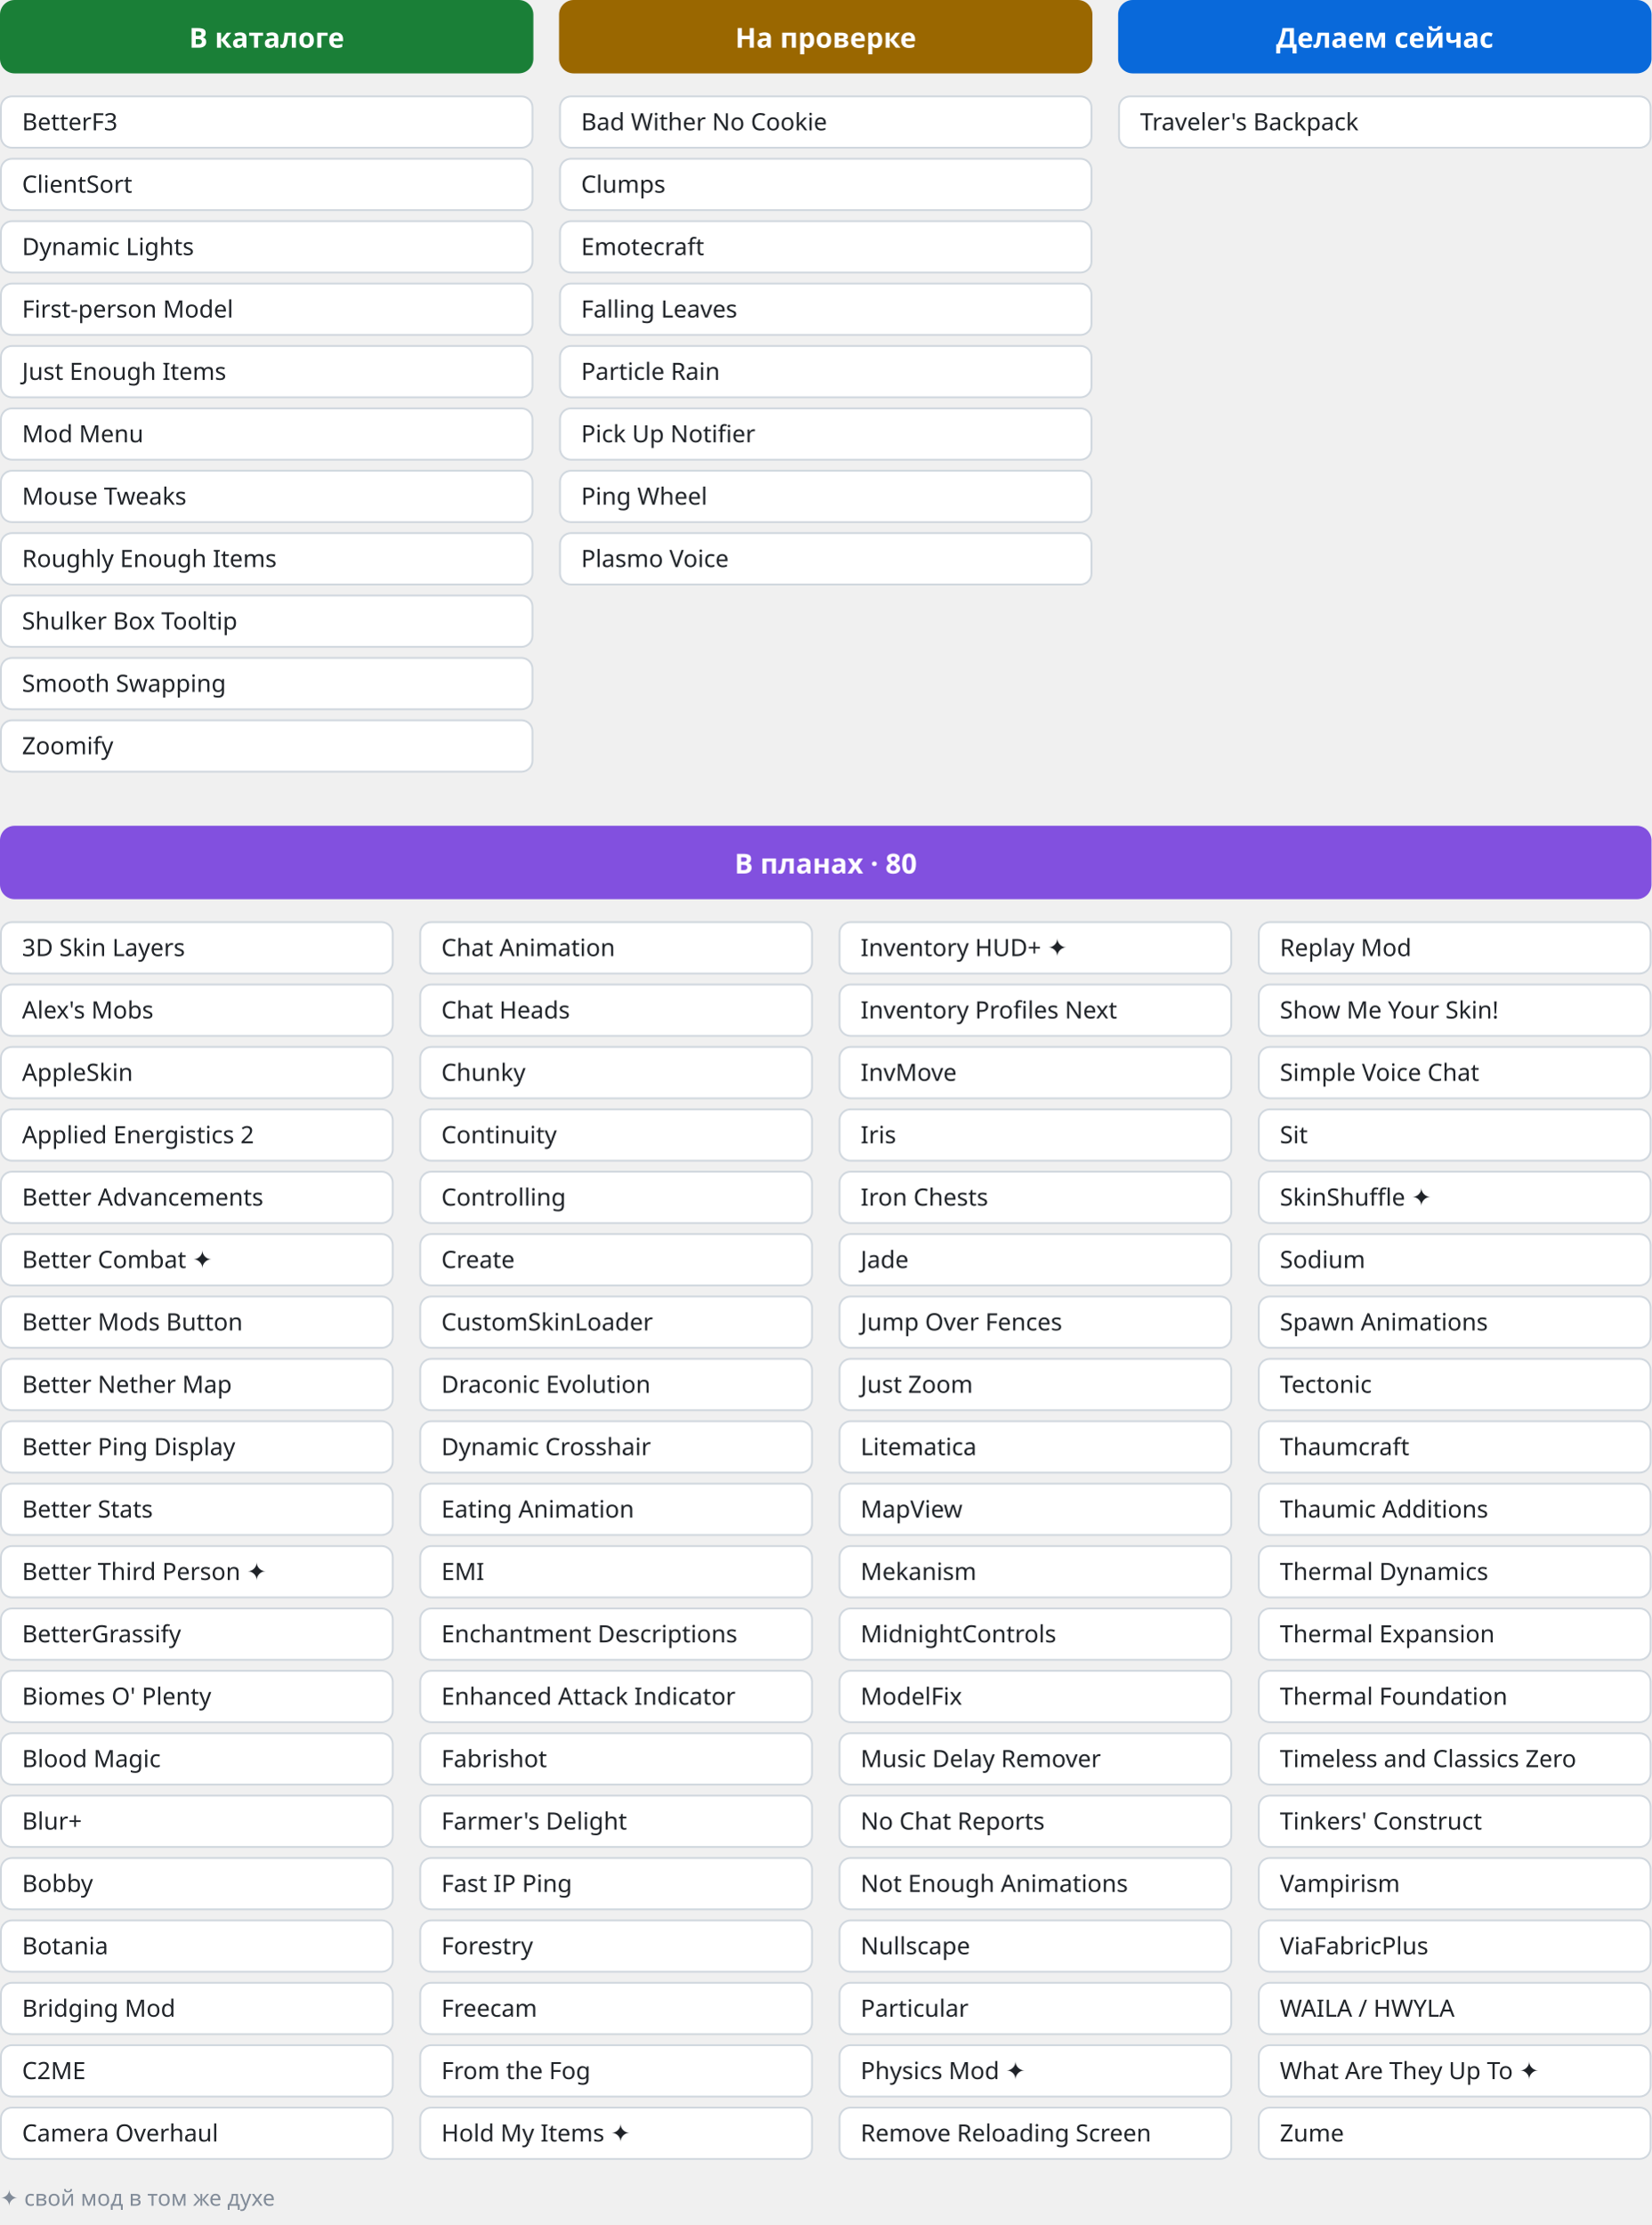
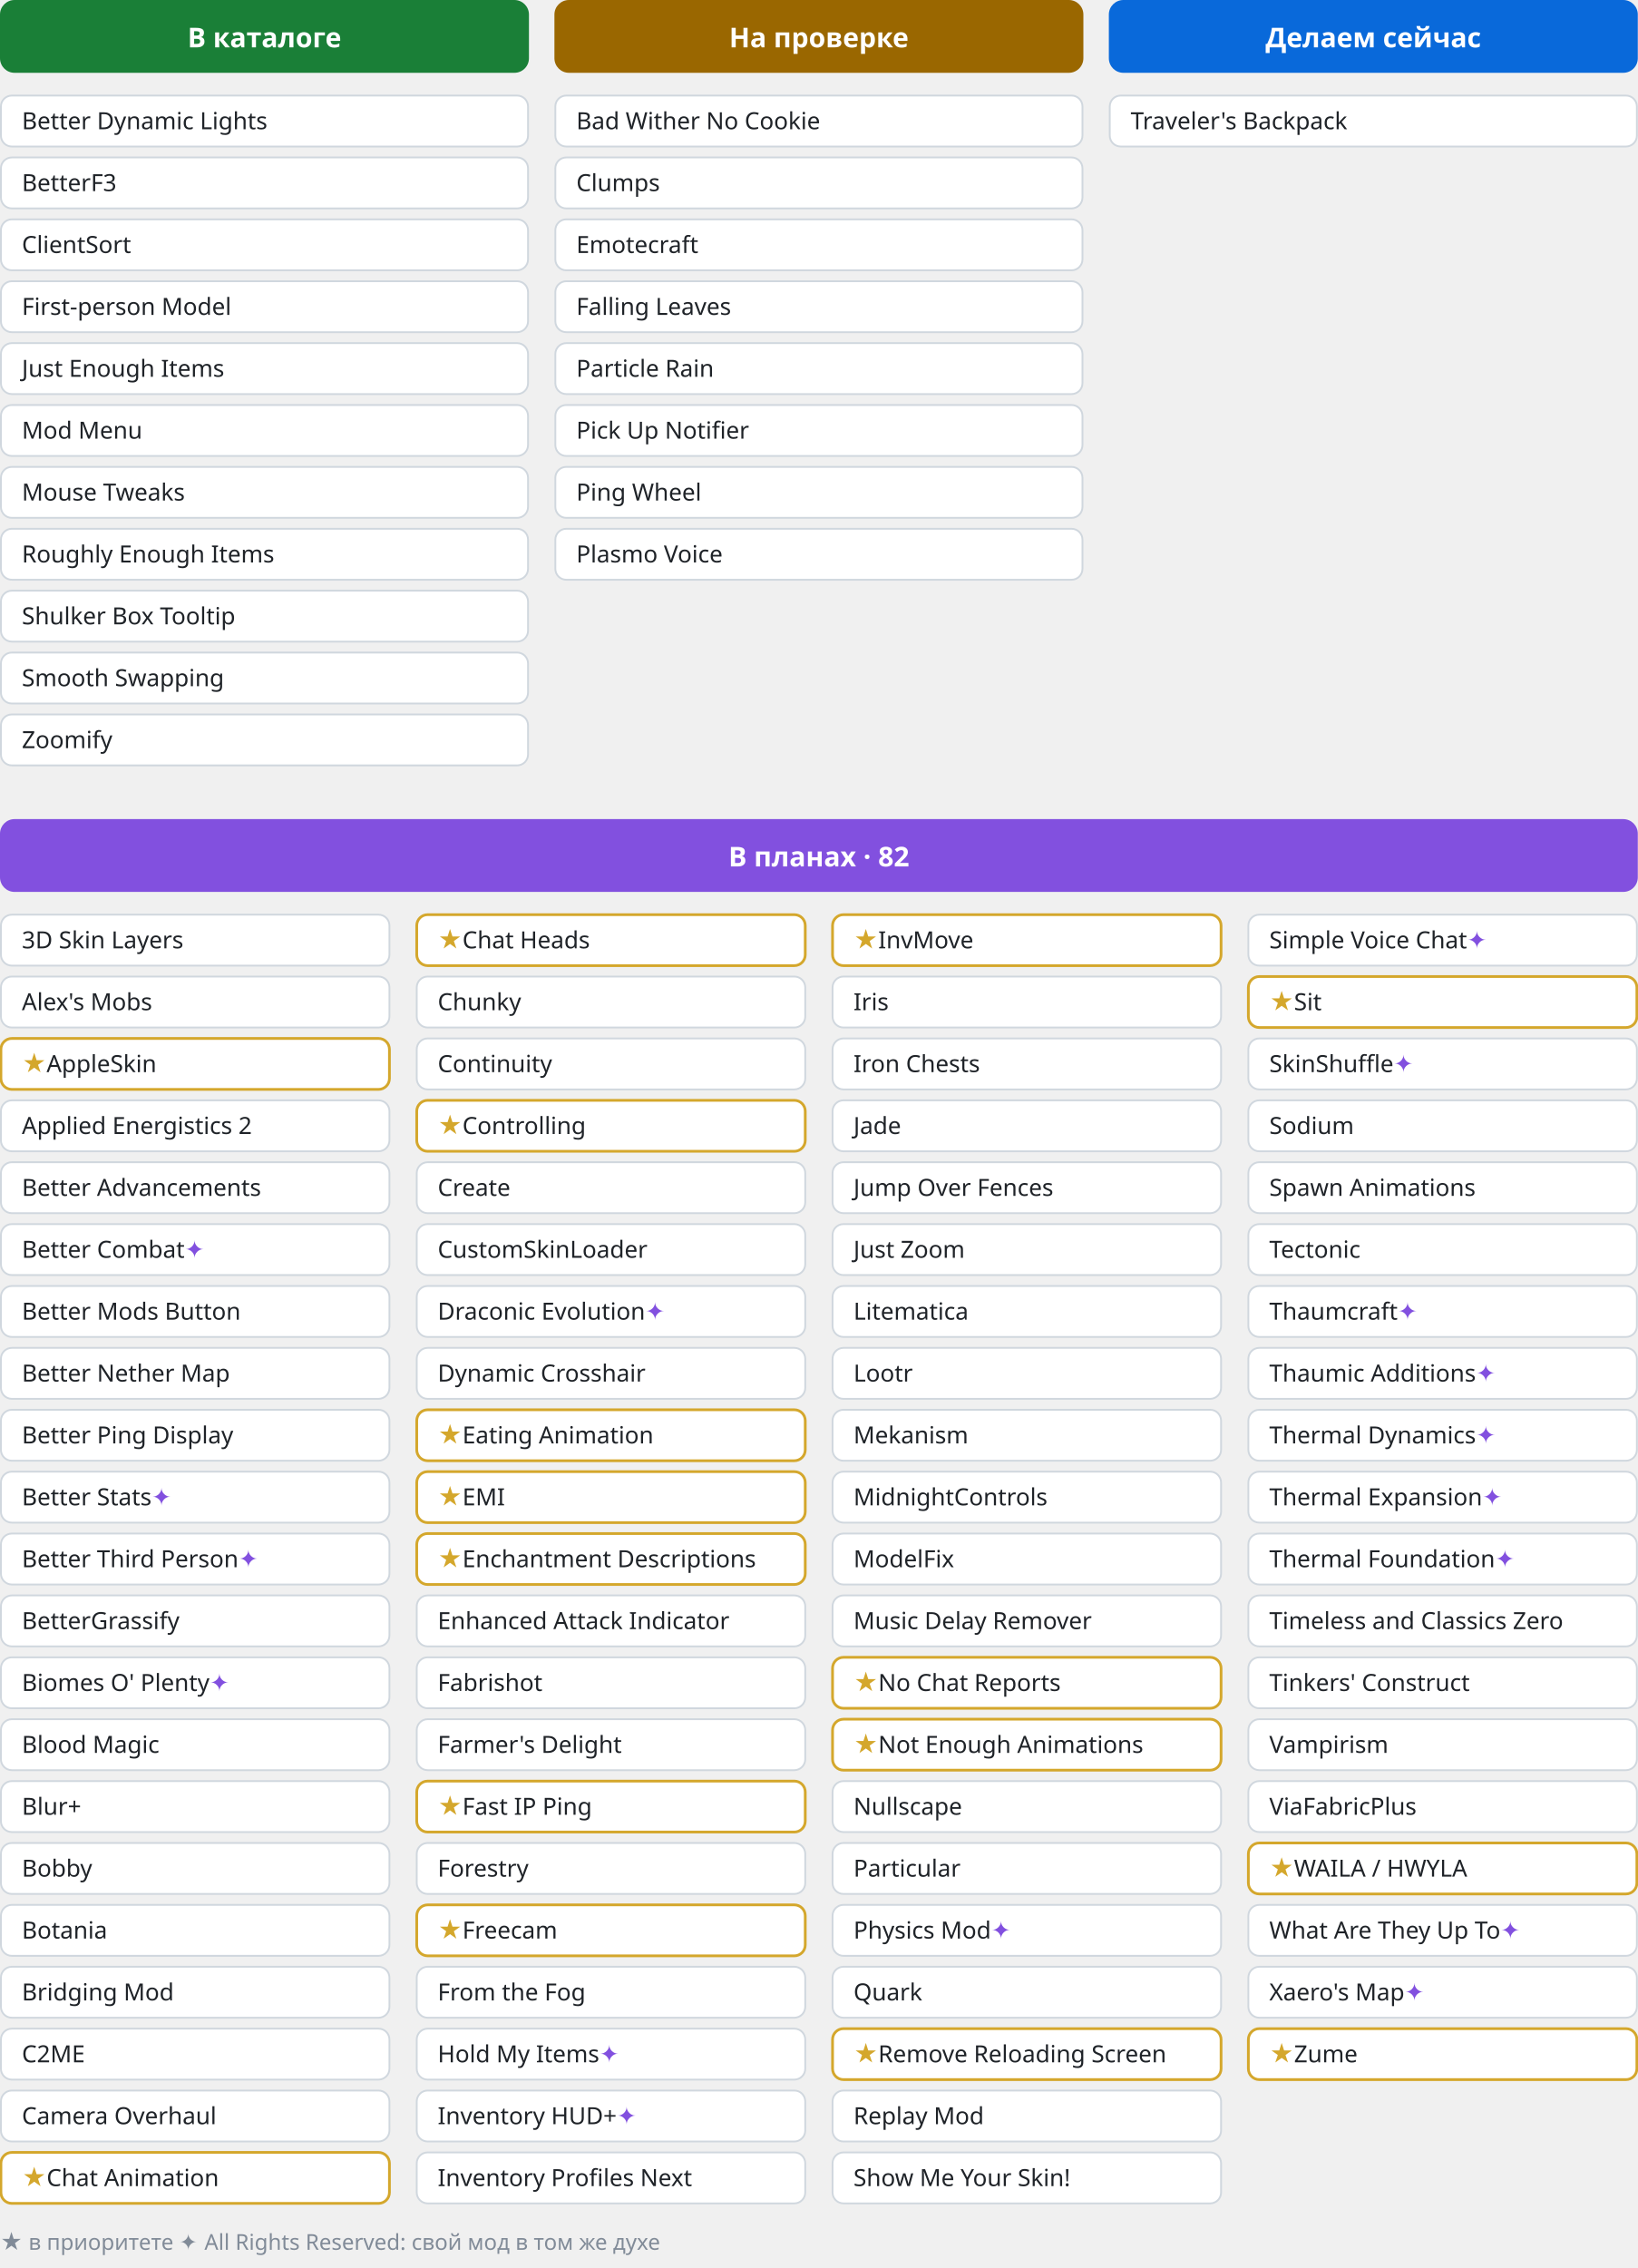
- <svg xmlns="http://www.w3.org/2000/svg" viewBox="0 0 900 1212" width="900" height="1212" role="img">
+ <svg xmlns="http://www.w3.org/2000/svg" viewBox="0 0 900 1246" width="900" height="1246" role="img">
  <style>
.bg{fill:#FFFFFF;stroke:#D0D7DE}.n{fill:#1F2328}.d{fill:#59636E}.a{fill:#818B98}
@media (prefers-color-scheme: dark){.bg{fill:#151B23;stroke:#3D444D}.n{fill:#F0F6FC}.d{fill:#9198A1}.a{fill:#6E7681}}
text{font-family:-apple-system,BlinkMacSystemFont,"Segoe UI","Noto Sans",Helvetica,Arial,sans-serif}
</style>
  <rect x="0" y="0" width="290.667" height="40" rx="8" fill="#1A7F37" />
  <text x="145.333" y="26" font-size="15" font-weight="600" fill="#fff" text-anchor="middle">В каталоге</text>
  <rect class="bg" x="0.5" y="52.5" width="289.667" height="28" rx="6" />
-   <text class="n" x="12" y="71" font-size="13">BetterF3</text>
+   <text class="n" x="12" y="71" font-size="13">Better Dynamic Lights</text>
  <rect class="bg" x="0.5" y="86.5" width="289.667" height="28" rx="6" />
-   <text class="n" x="12" y="105" font-size="13">ClientSort</text>
+   <text class="n" x="12" y="105" font-size="13">BetterF3</text>
  <rect class="bg" x="0.5" y="120.5" width="289.667" height="28" rx="6" />
-   <text class="n" x="12" y="139" font-size="13">Dynamic Lights</text>
+   <text class="n" x="12" y="139" font-size="13">ClientSort</text>
  <rect class="bg" x="0.5" y="154.5" width="289.667" height="28" rx="6" />
  <text class="n" x="12" y="173" font-size="13">First-person Model</text>
  <rect class="bg" x="0.5" y="188.5" width="289.667" height="28" rx="6" />
  <text class="n" x="12" y="207" font-size="13">Just Enough Items</text>
  <rect class="bg" x="0.5" y="222.5" width="289.667" height="28" rx="6" />
  <text class="n" x="12" y="241" font-size="13">Mod Menu</text>
  <rect class="bg" x="0.5" y="256.5" width="289.667" height="28" rx="6" />
  <text class="n" x="12" y="275" font-size="13">Mouse Tweaks</text>
  <rect class="bg" x="0.5" y="290.5" width="289.667" height="28" rx="6" />
  <text class="n" x="12" y="309" font-size="13">Roughly Enough Items</text>
  <rect class="bg" x="0.5" y="324.5" width="289.667" height="28" rx="6" />
  <text class="n" x="12" y="343" font-size="13">Shulker Box Tooltip</text>
  <rect class="bg" x="0.5" y="358.5" width="289.667" height="28" rx="6" />
  <text class="n" x="12" y="377" font-size="13">Smooth Swapping</text>
  <rect class="bg" x="0.5" y="392.5" width="289.667" height="28" rx="6" />
  <text class="n" x="12" y="411" font-size="13">Zoomify</text>
  <rect x="304.667" y="0" width="290.667" height="40" rx="8" fill="#9A6700" />
  <text x="450" y="26" font-size="15" font-weight="600" fill="#fff" text-anchor="middle">На проверке</text>
  <rect class="bg" x="305.167" y="52.5" width="289.667" height="28" rx="6" />
  <text class="n" x="316.667" y="71" font-size="13">Bad Wither No Cookie</text>
  <rect class="bg" x="305.167" y="86.5" width="289.667" height="28" rx="6" />
  <text class="n" x="316.667" y="105" font-size="13">Clumps</text>
  <rect class="bg" x="305.167" y="120.5" width="289.667" height="28" rx="6" />
  <text class="n" x="316.667" y="139" font-size="13">Emotecraft</text>
  <rect class="bg" x="305.167" y="154.5" width="289.667" height="28" rx="6" />
  <text class="n" x="316.667" y="173" font-size="13">Falling Leaves</text>
  <rect class="bg" x="305.167" y="188.5" width="289.667" height="28" rx="6" />
  <text class="n" x="316.667" y="207" font-size="13">Particle Rain</text>
  <rect class="bg" x="305.167" y="222.5" width="289.667" height="28" rx="6" />
  <text class="n" x="316.667" y="241" font-size="13">Pick Up Notifier</text>
  <rect class="bg" x="305.167" y="256.5" width="289.667" height="28" rx="6" />
  <text class="n" x="316.667" y="275" font-size="13">Ping Wheel</text>
  <rect class="bg" x="305.167" y="290.5" width="289.667" height="28" rx="6" />
  <text class="n" x="316.667" y="309" font-size="13">Plasmo Voice</text>
  <rect x="609.333" y="0" width="290.667" height="40" rx="8" fill="#0969DA" />
  <text x="754.667" y="26" font-size="15" font-weight="600" fill="#fff" text-anchor="middle">Делаем сейчас</text>
  <rect class="bg" x="609.833" y="52.5" width="289.667" height="28" rx="6" />
  <text class="n" x="621.333" y="71" font-size="13">Traveler's Backpack</text>
  <rect x="0" y="450" width="900" height="40" rx="8" fill="#8250DF" />
-   <text x="450" y="476" font-size="15" font-weight="600" fill="#fff" text-anchor="middle">В планах · 80</text>
+   <text x="450" y="476" font-size="15" font-weight="600" fill="#fff" text-anchor="middle">В планах · 82</text>
  <rect class="bg" x="0.5" y="502.5" width="213.5" height="28" rx="6" />
  <text class="n" x="12" y="521" font-size="13">3D Skin Layers</text>
  <rect class="bg" x="0.5" y="536.5" width="213.5" height="28" rx="6" />
  <text class="n" x="12" y="555" font-size="13">Alex's Mobs</text>
-   <rect class="bg" x="0.5" y="570.5" width="213.5" height="28" rx="6" />
-   <text class="n" x="12" y="589" font-size="13">AppleSkin</text>
+   <rect class="bg" x="0.5" y="570.5" width="213.5" height="28" rx="6" style="stroke:#D4A72C;stroke-width:1.5" />
+   <text class="n" x="12" y="589" font-size="13">
+     <tspan fill="#D4A72C">★ </tspan>AppleSkin</text>
  <rect class="bg" x="0.5" y="604.5" width="213.5" height="28" rx="6" />
  <text class="n" x="12" y="623" font-size="13">Applied Energistics 2</text>
  <rect class="bg" x="0.5" y="638.5" width="213.5" height="28" rx="6" />
  <text class="n" x="12" y="657" font-size="13">Better Advancements</text>
  <rect class="bg" x="0.5" y="672.5" width="213.5" height="28" rx="6" />
-   <text class="n" x="12" y="691" font-size="13">Better Combat ✦</text>
+   <text class="n" x="12" y="691" font-size="13">Better Combat<tspan fill="#8250DF"> ✦</tspan>
+   </text>
  <rect class="bg" x="0.5" y="706.5" width="213.5" height="28" rx="6" />
  <text class="n" x="12" y="725" font-size="13">Better Mods Button</text>
  <rect class="bg" x="0.5" y="740.5" width="213.5" height="28" rx="6" />
  <text class="n" x="12" y="759" font-size="13">Better Nether Map</text>
  <rect class="bg" x="0.5" y="774.5" width="213.5" height="28" rx="6" />
  <text class="n" x="12" y="793" font-size="13">Better Ping Display</text>
  <rect class="bg" x="0.5" y="808.5" width="213.5" height="28" rx="6" />
-   <text class="n" x="12" y="827" font-size="13">Better Stats</text>
+   <text class="n" x="12" y="827" font-size="13">Better Stats<tspan fill="#8250DF"> ✦</tspan>
+   </text>
  <rect class="bg" x="0.5" y="842.5" width="213.5" height="28" rx="6" />
-   <text class="n" x="12" y="861" font-size="13">Better Third Person ✦</text>
+   <text class="n" x="12" y="861" font-size="13">Better Third Person<tspan fill="#8250DF"> ✦</tspan>
+   </text>
  <rect class="bg" x="0.5" y="876.5" width="213.5" height="28" rx="6" />
  <text class="n" x="12" y="895" font-size="13">BetterGrassify</text>
  <rect class="bg" x="0.5" y="910.5" width="213.5" height="28" rx="6" />
-   <text class="n" x="12" y="929" font-size="13">Biomes O' Plenty</text>
+   <text class="n" x="12" y="929" font-size="13">Biomes O' Plenty<tspan fill="#8250DF"> ✦</tspan>
+   </text>
  <rect class="bg" x="0.5" y="944.5" width="213.5" height="28" rx="6" />
  <text class="n" x="12" y="963" font-size="13">Blood Magic</text>
  <rect class="bg" x="0.5" y="978.5" width="213.5" height="28" rx="6" />
  <text class="n" x="12" y="997" font-size="13">Blur+</text>
  <rect class="bg" x="0.5" y="1012.5" width="213.5" height="28" rx="6" />
  <text class="n" x="12" y="1031" font-size="13">Bobby</text>
  <rect class="bg" x="0.5" y="1046.5" width="213.5" height="28" rx="6" />
  <text class="n" x="12" y="1065" font-size="13">Botania</text>
  <rect class="bg" x="0.5" y="1080.5" width="213.5" height="28" rx="6" />
  <text class="n" x="12" y="1099" font-size="13">Bridging Mod</text>
  <rect class="bg" x="0.5" y="1114.5" width="213.5" height="28" rx="6" />
  <text class="n" x="12" y="1133" font-size="13">C2ME</text>
  <rect class="bg" x="0.5" y="1148.5" width="213.5" height="28" rx="6" />
  <text class="n" x="12" y="1167" font-size="13">Camera Overhaul</text>
-   <rect class="bg" x="229" y="502.5" width="213.5" height="28" rx="6" />
-   <text class="n" x="240.5" y="521" font-size="13">Chat Animation</text>
+   <rect class="bg" x="0.5" y="1182.5" width="213.5" height="28" rx="6" style="stroke:#D4A72C;stroke-width:1.5" />
+   <text class="n" x="12" y="1201" font-size="13">
+     <tspan fill="#D4A72C">★ </tspan>Chat Animation</text>
+   <rect class="bg" x="229" y="502.5" width="213.5" height="28" rx="6" style="stroke:#D4A72C;stroke-width:1.5" />
+   <text class="n" x="240.5" y="521" font-size="13">
+     <tspan fill="#D4A72C">★ </tspan>Chat Heads</text>
  <rect class="bg" x="229" y="536.5" width="213.5" height="28" rx="6" />
-   <text class="n" x="240.5" y="555" font-size="13">Chat Heads</text>
+   <text class="n" x="240.5" y="555" font-size="13">Chunky</text>
  <rect class="bg" x="229" y="570.5" width="213.5" height="28" rx="6" />
-   <text class="n" x="240.5" y="589" font-size="13">Chunky</text>
-   <rect class="bg" x="229" y="604.5" width="213.5" height="28" rx="6" />
-   <text class="n" x="240.5" y="623" font-size="13">Continuity</text>
+   <text class="n" x="240.5" y="589" font-size="13">Continuity</text>
+   <rect class="bg" x="229" y="604.5" width="213.5" height="28" rx="6" style="stroke:#D4A72C;stroke-width:1.5" />
+   <text class="n" x="240.5" y="623" font-size="13">
+     <tspan fill="#D4A72C">★ </tspan>Controlling</text>
  <rect class="bg" x="229" y="638.5" width="213.5" height="28" rx="6" />
-   <text class="n" x="240.5" y="657" font-size="13">Controlling</text>
+   <text class="n" x="240.5" y="657" font-size="13">Create</text>
  <rect class="bg" x="229" y="672.5" width="213.5" height="28" rx="6" />
-   <text class="n" x="240.5" y="691" font-size="13">Create</text>
+   <text class="n" x="240.5" y="691" font-size="13">CustomSkinLoader</text>
  <rect class="bg" x="229" y="706.5" width="213.5" height="28" rx="6" />
-   <text class="n" x="240.5" y="725" font-size="13">CustomSkinLoader</text>
+   <text class="n" x="240.5" y="725" font-size="13">Draconic Evolution<tspan fill="#8250DF"> ✦</tspan>
+   </text>
  <rect class="bg" x="229" y="740.5" width="213.5" height="28" rx="6" />
-   <text class="n" x="240.5" y="759" font-size="13">Draconic Evolution</text>
-   <rect class="bg" x="229" y="774.5" width="213.5" height="28" rx="6" />
-   <text class="n" x="240.5" y="793" font-size="13">Dynamic Crosshair</text>
-   <rect class="bg" x="229" y="808.5" width="213.5" height="28" rx="6" />
-   <text class="n" x="240.5" y="827" font-size="13">Eating Animation</text>
-   <rect class="bg" x="229" y="842.5" width="213.5" height="28" rx="6" />
-   <text class="n" x="240.5" y="861" font-size="13">EMI</text>
+   <text class="n" x="240.5" y="759" font-size="13">Dynamic Crosshair</text>
+   <rect class="bg" x="229" y="774.5" width="213.5" height="28" rx="6" style="stroke:#D4A72C;stroke-width:1.5" />
+   <text class="n" x="240.5" y="793" font-size="13">
+     <tspan fill="#D4A72C">★ </tspan>Eating Animation</text>
+   <rect class="bg" x="229" y="808.5" width="213.5" height="28" rx="6" style="stroke:#D4A72C;stroke-width:1.5" />
+   <text class="n" x="240.5" y="827" font-size="13">
+     <tspan fill="#D4A72C">★ </tspan>EMI</text>
+   <rect class="bg" x="229" y="842.5" width="213.5" height="28" rx="6" style="stroke:#D4A72C;stroke-width:1.5" />
+   <text class="n" x="240.5" y="861" font-size="13">
+     <tspan fill="#D4A72C">★ </tspan>Enchantment Descriptions</text>
  <rect class="bg" x="229" y="876.5" width="213.5" height="28" rx="6" />
-   <text class="n" x="240.5" y="895" font-size="13">Enchantment Descriptions</text>
+   <text class="n" x="240.5" y="895" font-size="13">Enhanced Attack Indicator</text>
  <rect class="bg" x="229" y="910.5" width="213.5" height="28" rx="6" />
-   <text class="n" x="240.5" y="929" font-size="13">Enhanced Attack Indicator</text>
+   <text class="n" x="240.5" y="929" font-size="13">Fabrishot</text>
  <rect class="bg" x="229" y="944.5" width="213.5" height="28" rx="6" />
-   <text class="n" x="240.5" y="963" font-size="13">Fabrishot</text>
-   <rect class="bg" x="229" y="978.5" width="213.5" height="28" rx="6" />
-   <text class="n" x="240.5" y="997" font-size="13">Farmer's Delight</text>
+   <text class="n" x="240.5" y="963" font-size="13">Farmer's Delight</text>
+   <rect class="bg" x="229" y="978.5" width="213.5" height="28" rx="6" style="stroke:#D4A72C;stroke-width:1.5" />
+   <text class="n" x="240.5" y="997" font-size="13">
+     <tspan fill="#D4A72C">★ </tspan>Fast IP Ping</text>
  <rect class="bg" x="229" y="1012.5" width="213.5" height="28" rx="6" />
-   <text class="n" x="240.5" y="1031" font-size="13">Fast IP Ping</text>
-   <rect class="bg" x="229" y="1046.5" width="213.5" height="28" rx="6" />
-   <text class="n" x="240.5" y="1065" font-size="13">Forestry</text>
+   <text class="n" x="240.5" y="1031" font-size="13">Forestry</text>
+   <rect class="bg" x="229" y="1046.5" width="213.5" height="28" rx="6" style="stroke:#D4A72C;stroke-width:1.5" />
+   <text class="n" x="240.5" y="1065" font-size="13">
+     <tspan fill="#D4A72C">★ </tspan>Freecam</text>
  <rect class="bg" x="229" y="1080.5" width="213.5" height="28" rx="6" />
-   <text class="n" x="240.5" y="1099" font-size="13">Freecam</text>
+   <text class="n" x="240.5" y="1099" font-size="13">From the Fog</text>
  <rect class="bg" x="229" y="1114.5" width="213.5" height="28" rx="6" />
-   <text class="n" x="240.5" y="1133" font-size="13">From the Fog</text>
+   <text class="n" x="240.5" y="1133" font-size="13">Hold My Items<tspan fill="#8250DF"> ✦</tspan>
+   </text>
  <rect class="bg" x="229" y="1148.5" width="213.5" height="28" rx="6" />
-   <text class="n" x="240.5" y="1167" font-size="13">Hold My Items ✦</text>
-   <rect class="bg" x="457.5" y="502.5" width="213.5" height="28" rx="6" />
-   <text class="n" x="469" y="521" font-size="13">Inventory HUD+ ✦</text>
+   <text class="n" x="240.5" y="1167" font-size="13">Inventory HUD+<tspan fill="#8250DF"> ✦</tspan>
+   </text>
+   <rect class="bg" x="229" y="1182.5" width="213.5" height="28" rx="6" />
+   <text class="n" x="240.5" y="1201" font-size="13">Inventory Profiles Next</text>
+   <rect class="bg" x="457.5" y="502.5" width="213.5" height="28" rx="6" style="stroke:#D4A72C;stroke-width:1.5" />
+   <text class="n" x="469" y="521" font-size="13">
+     <tspan fill="#D4A72C">★ </tspan>InvMove</text>
  <rect class="bg" x="457.5" y="536.5" width="213.5" height="28" rx="6" />
-   <text class="n" x="469" y="555" font-size="13">Inventory Profiles Next</text>
+   <text class="n" x="469" y="555" font-size="13">Iris</text>
  <rect class="bg" x="457.5" y="570.5" width="213.5" height="28" rx="6" />
-   <text class="n" x="469" y="589" font-size="13">InvMove</text>
+   <text class="n" x="469" y="589" font-size="13">Iron Chests</text>
  <rect class="bg" x="457.5" y="604.5" width="213.5" height="28" rx="6" />
-   <text class="n" x="469" y="623" font-size="13">Iris</text>
+   <text class="n" x="469" y="623" font-size="13">Jade</text>
  <rect class="bg" x="457.5" y="638.5" width="213.5" height="28" rx="6" />
-   <text class="n" x="469" y="657" font-size="13">Iron Chests</text>
+   <text class="n" x="469" y="657" font-size="13">Jump Over Fences</text>
  <rect class="bg" x="457.5" y="672.5" width="213.5" height="28" rx="6" />
-   <text class="n" x="469" y="691" font-size="13">Jade</text>
+   <text class="n" x="469" y="691" font-size="13">Just Zoom</text>
  <rect class="bg" x="457.5" y="706.5" width="213.5" height="28" rx="6" />
-   <text class="n" x="469" y="725" font-size="13">Jump Over Fences</text>
+   <text class="n" x="469" y="725" font-size="13">Litematica</text>
  <rect class="bg" x="457.5" y="740.5" width="213.5" height="28" rx="6" />
-   <text class="n" x="469" y="759" font-size="13">Just Zoom</text>
+   <text class="n" x="469" y="759" font-size="13">Lootr</text>
  <rect class="bg" x="457.5" y="774.5" width="213.5" height="28" rx="6" />
-   <text class="n" x="469" y="793" font-size="13">Litematica</text>
+   <text class="n" x="469" y="793" font-size="13">Mekanism</text>
  <rect class="bg" x="457.5" y="808.5" width="213.5" height="28" rx="6" />
-   <text class="n" x="469" y="827" font-size="13">MapView</text>
+   <text class="n" x="469" y="827" font-size="13">MidnightControls</text>
  <rect class="bg" x="457.5" y="842.5" width="213.5" height="28" rx="6" />
-   <text class="n" x="469" y="861" font-size="13">Mekanism</text>
+   <text class="n" x="469" y="861" font-size="13">ModelFix</text>
  <rect class="bg" x="457.5" y="876.5" width="213.5" height="28" rx="6" />
-   <text class="n" x="469" y="895" font-size="13">MidnightControls</text>
-   <rect class="bg" x="457.5" y="910.5" width="213.5" height="28" rx="6" />
-   <text class="n" x="469" y="929" font-size="13">ModelFix</text>
-   <rect class="bg" x="457.5" y="944.5" width="213.5" height="28" rx="6" />
-   <text class="n" x="469" y="963" font-size="13">Music Delay Remover</text>
+   <text class="n" x="469" y="895" font-size="13">Music Delay Remover</text>
+   <rect class="bg" x="457.5" y="910.5" width="213.5" height="28" rx="6" style="stroke:#D4A72C;stroke-width:1.5" />
+   <text class="n" x="469" y="929" font-size="13">
+     <tspan fill="#D4A72C">★ </tspan>No Chat Reports</text>
+   <rect class="bg" x="457.5" y="944.5" width="213.5" height="28" rx="6" style="stroke:#D4A72C;stroke-width:1.5" />
+   <text class="n" x="469" y="963" font-size="13">
+     <tspan fill="#D4A72C">★ </tspan>Not Enough Animations</text>
  <rect class="bg" x="457.5" y="978.5" width="213.5" height="28" rx="6" />
-   <text class="n" x="469" y="997" font-size="13">No Chat Reports</text>
+   <text class="n" x="469" y="997" font-size="13">Nullscape</text>
  <rect class="bg" x="457.5" y="1012.5" width="213.5" height="28" rx="6" />
-   <text class="n" x="469" y="1031" font-size="13">Not Enough Animations</text>
+   <text class="n" x="469" y="1031" font-size="13">Particular</text>
  <rect class="bg" x="457.5" y="1046.5" width="213.5" height="28" rx="6" />
-   <text class="n" x="469" y="1065" font-size="13">Nullscape</text>
+   <text class="n" x="469" y="1065" font-size="13">Physics Mod<tspan fill="#8250DF"> ✦</tspan>
+   </text>
  <rect class="bg" x="457.5" y="1080.5" width="213.5" height="28" rx="6" />
-   <text class="n" x="469" y="1099" font-size="13">Particular</text>
-   <rect class="bg" x="457.5" y="1114.5" width="213.5" height="28" rx="6" />
-   <text class="n" x="469" y="1133" font-size="13">Physics Mod ✦</text>
+   <text class="n" x="469" y="1099" font-size="13">Quark</text>
+   <rect class="bg" x="457.5" y="1114.5" width="213.5" height="28" rx="6" style="stroke:#D4A72C;stroke-width:1.5" />
+   <text class="n" x="469" y="1133" font-size="13">
+     <tspan fill="#D4A72C">★ </tspan>Remove Reloading Screen</text>
  <rect class="bg" x="457.5" y="1148.5" width="213.5" height="28" rx="6" />
-   <text class="n" x="469" y="1167" font-size="13">Remove Reloading Screen</text>
+   <text class="n" x="469" y="1167" font-size="13">Replay Mod</text>
+   <rect class="bg" x="457.5" y="1182.5" width="213.5" height="28" rx="6" />
+   <text class="n" x="469" y="1201" font-size="13">Show Me Your Skin!</text>
  <rect class="bg" x="686" y="502.5" width="213.5" height="28" rx="6" />
-   <text class="n" x="697.5" y="521" font-size="13">Replay Mod</text>
-   <rect class="bg" x="686" y="536.5" width="213.5" height="28" rx="6" />
-   <text class="n" x="697.5" y="555" font-size="13">Show Me Your Skin!</text>
+   <text class="n" x="697.5" y="521" font-size="13">Simple Voice Chat<tspan fill="#8250DF"> ✦</tspan>
+   </text>
+   <rect class="bg" x="686" y="536.5" width="213.5" height="28" rx="6" style="stroke:#D4A72C;stroke-width:1.5" />
+   <text class="n" x="697.5" y="555" font-size="13">
+     <tspan fill="#D4A72C">★ </tspan>Sit</text>
  <rect class="bg" x="686" y="570.5" width="213.5" height="28" rx="6" />
-   <text class="n" x="697.5" y="589" font-size="13">Simple Voice Chat</text>
+   <text class="n" x="697.5" y="589" font-size="13">SkinShuffle<tspan fill="#8250DF"> ✦</tspan>
+   </text>
  <rect class="bg" x="686" y="604.5" width="213.5" height="28" rx="6" />
-   <text class="n" x="697.5" y="623" font-size="13">Sit</text>
+   <text class="n" x="697.5" y="623" font-size="13">Sodium</text>
  <rect class="bg" x="686" y="638.5" width="213.5" height="28" rx="6" />
-   <text class="n" x="697.5" y="657" font-size="13">SkinShuffle ✦</text>
+   <text class="n" x="697.5" y="657" font-size="13">Spawn Animations</text>
  <rect class="bg" x="686" y="672.5" width="213.5" height="28" rx="6" />
-   <text class="n" x="697.5" y="691" font-size="13">Sodium</text>
+   <text class="n" x="697.5" y="691" font-size="13">Tectonic</text>
  <rect class="bg" x="686" y="706.5" width="213.5" height="28" rx="6" />
-   <text class="n" x="697.5" y="725" font-size="13">Spawn Animations</text>
+   <text class="n" x="697.5" y="725" font-size="13">Thaumcraft<tspan fill="#8250DF"> ✦</tspan>
+   </text>
  <rect class="bg" x="686" y="740.5" width="213.5" height="28" rx="6" />
-   <text class="n" x="697.5" y="759" font-size="13">Tectonic</text>
+   <text class="n" x="697.5" y="759" font-size="13">Thaumic Additions<tspan fill="#8250DF"> ✦</tspan>
+   </text>
  <rect class="bg" x="686" y="774.5" width="213.5" height="28" rx="6" />
-   <text class="n" x="697.5" y="793" font-size="13">Thaumcraft</text>
+   <text class="n" x="697.5" y="793" font-size="13">Thermal Dynamics<tspan fill="#8250DF"> ✦</tspan>
+   </text>
  <rect class="bg" x="686" y="808.5" width="213.5" height="28" rx="6" />
-   <text class="n" x="697.5" y="827" font-size="13">Thaumic Additions</text>
+   <text class="n" x="697.5" y="827" font-size="13">Thermal Expansion<tspan fill="#8250DF"> ✦</tspan>
+   </text>
  <rect class="bg" x="686" y="842.5" width="213.5" height="28" rx="6" />
-   <text class="n" x="697.5" y="861" font-size="13">Thermal Dynamics</text>
+   <text class="n" x="697.5" y="861" font-size="13">Thermal Foundation<tspan fill="#8250DF"> ✦</tspan>
+   </text>
  <rect class="bg" x="686" y="876.5" width="213.5" height="28" rx="6" />
-   <text class="n" x="697.5" y="895" font-size="13">Thermal Expansion</text>
+   <text class="n" x="697.5" y="895" font-size="13">Timeless and Classics Zero</text>
  <rect class="bg" x="686" y="910.5" width="213.5" height="28" rx="6" />
-   <text class="n" x="697.5" y="929" font-size="13">Thermal Foundation</text>
+   <text class="n" x="697.5" y="929" font-size="13">Tinkers' Construct</text>
  <rect class="bg" x="686" y="944.5" width="213.5" height="28" rx="6" />
-   <text class="n" x="697.5" y="963" font-size="13">Timeless and Classics Zero</text>
+   <text class="n" x="697.5" y="963" font-size="13">Vampirism</text>
  <rect class="bg" x="686" y="978.5" width="213.5" height="28" rx="6" />
-   <text class="n" x="697.5" y="997" font-size="13">Tinkers' Construct</text>
-   <rect class="bg" x="686" y="1012.5" width="213.5" height="28" rx="6" />
-   <text class="n" x="697.5" y="1031" font-size="13">Vampirism</text>
+   <text class="n" x="697.5" y="997" font-size="13">ViaFabricPlus</text>
+   <rect class="bg" x="686" y="1012.5" width="213.5" height="28" rx="6" style="stroke:#D4A72C;stroke-width:1.5" />
+   <text class="n" x="697.5" y="1031" font-size="13">
+     <tspan fill="#D4A72C">★ </tspan>WAILA / HWYLA</text>
  <rect class="bg" x="686" y="1046.5" width="213.5" height="28" rx="6" />
-   <text class="n" x="697.5" y="1065" font-size="13">ViaFabricPlus</text>
+   <text class="n" x="697.5" y="1065" font-size="13">What Are They Up To<tspan fill="#8250DF"> ✦</tspan>
+   </text>
  <rect class="bg" x="686" y="1080.5" width="213.5" height="28" rx="6" />
-   <text class="n" x="697.5" y="1099" font-size="13">WAILA / HWYLA</text>
-   <rect class="bg" x="686" y="1114.5" width="213.5" height="28" rx="6" />
-   <text class="n" x="697.5" y="1133" font-size="13">What Are They Up To ✦</text>
-   <rect class="bg" x="686" y="1148.5" width="213.5" height="28" rx="6" />
-   <text class="n" x="697.5" y="1167" font-size="13">Zume</text>
-   <text class="a" x="0" y="1202" font-size="12">✦ свой мод в том же духе</text>
+   <text class="n" x="697.5" y="1099" font-size="13">Xaero's Map<tspan fill="#8250DF"> ✦</tspan>
+   </text>
+   <rect class="bg" x="686" y="1114.5" width="213.5" height="28" rx="6" style="stroke:#D4A72C;stroke-width:1.5" />
+   <text class="n" x="697.5" y="1133" font-size="13">
+     <tspan fill="#D4A72C">★ </tspan>Zume</text>
+   <text class="a" x="0" y="1236" font-size="12">★ в приоритете    ✦ All Rights Reserved: свой мод в том же духе</text>
</svg>
